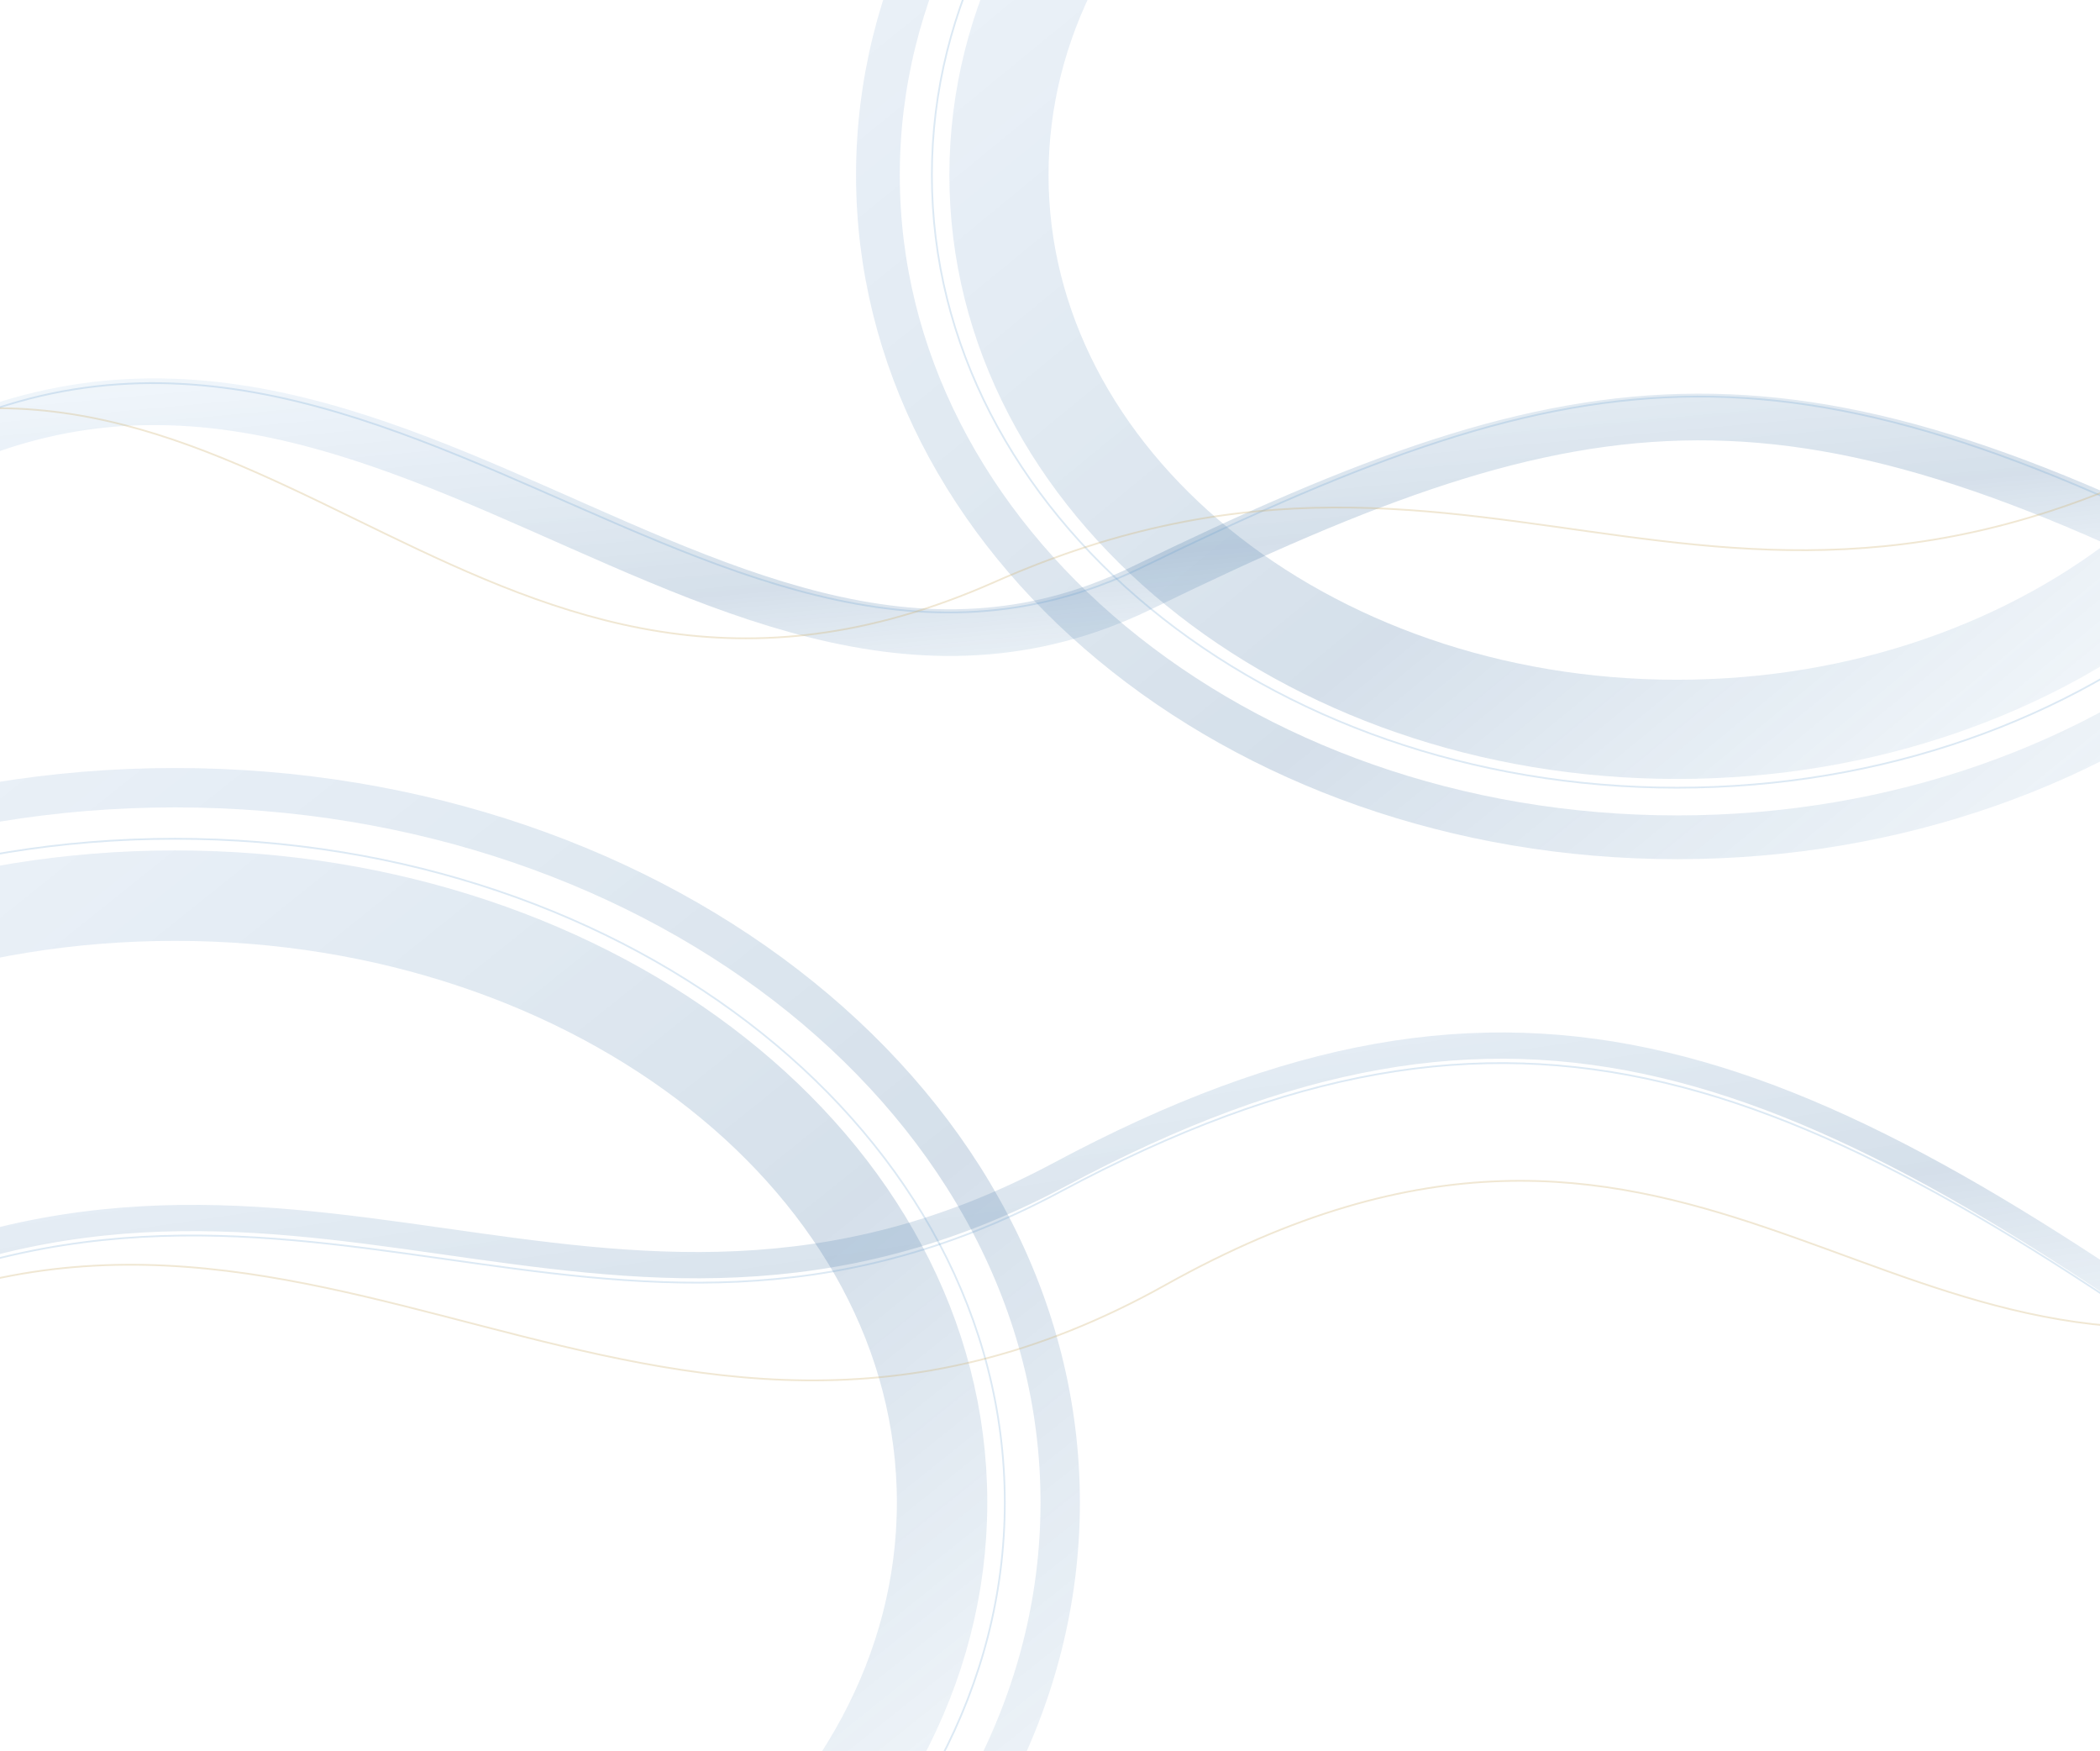
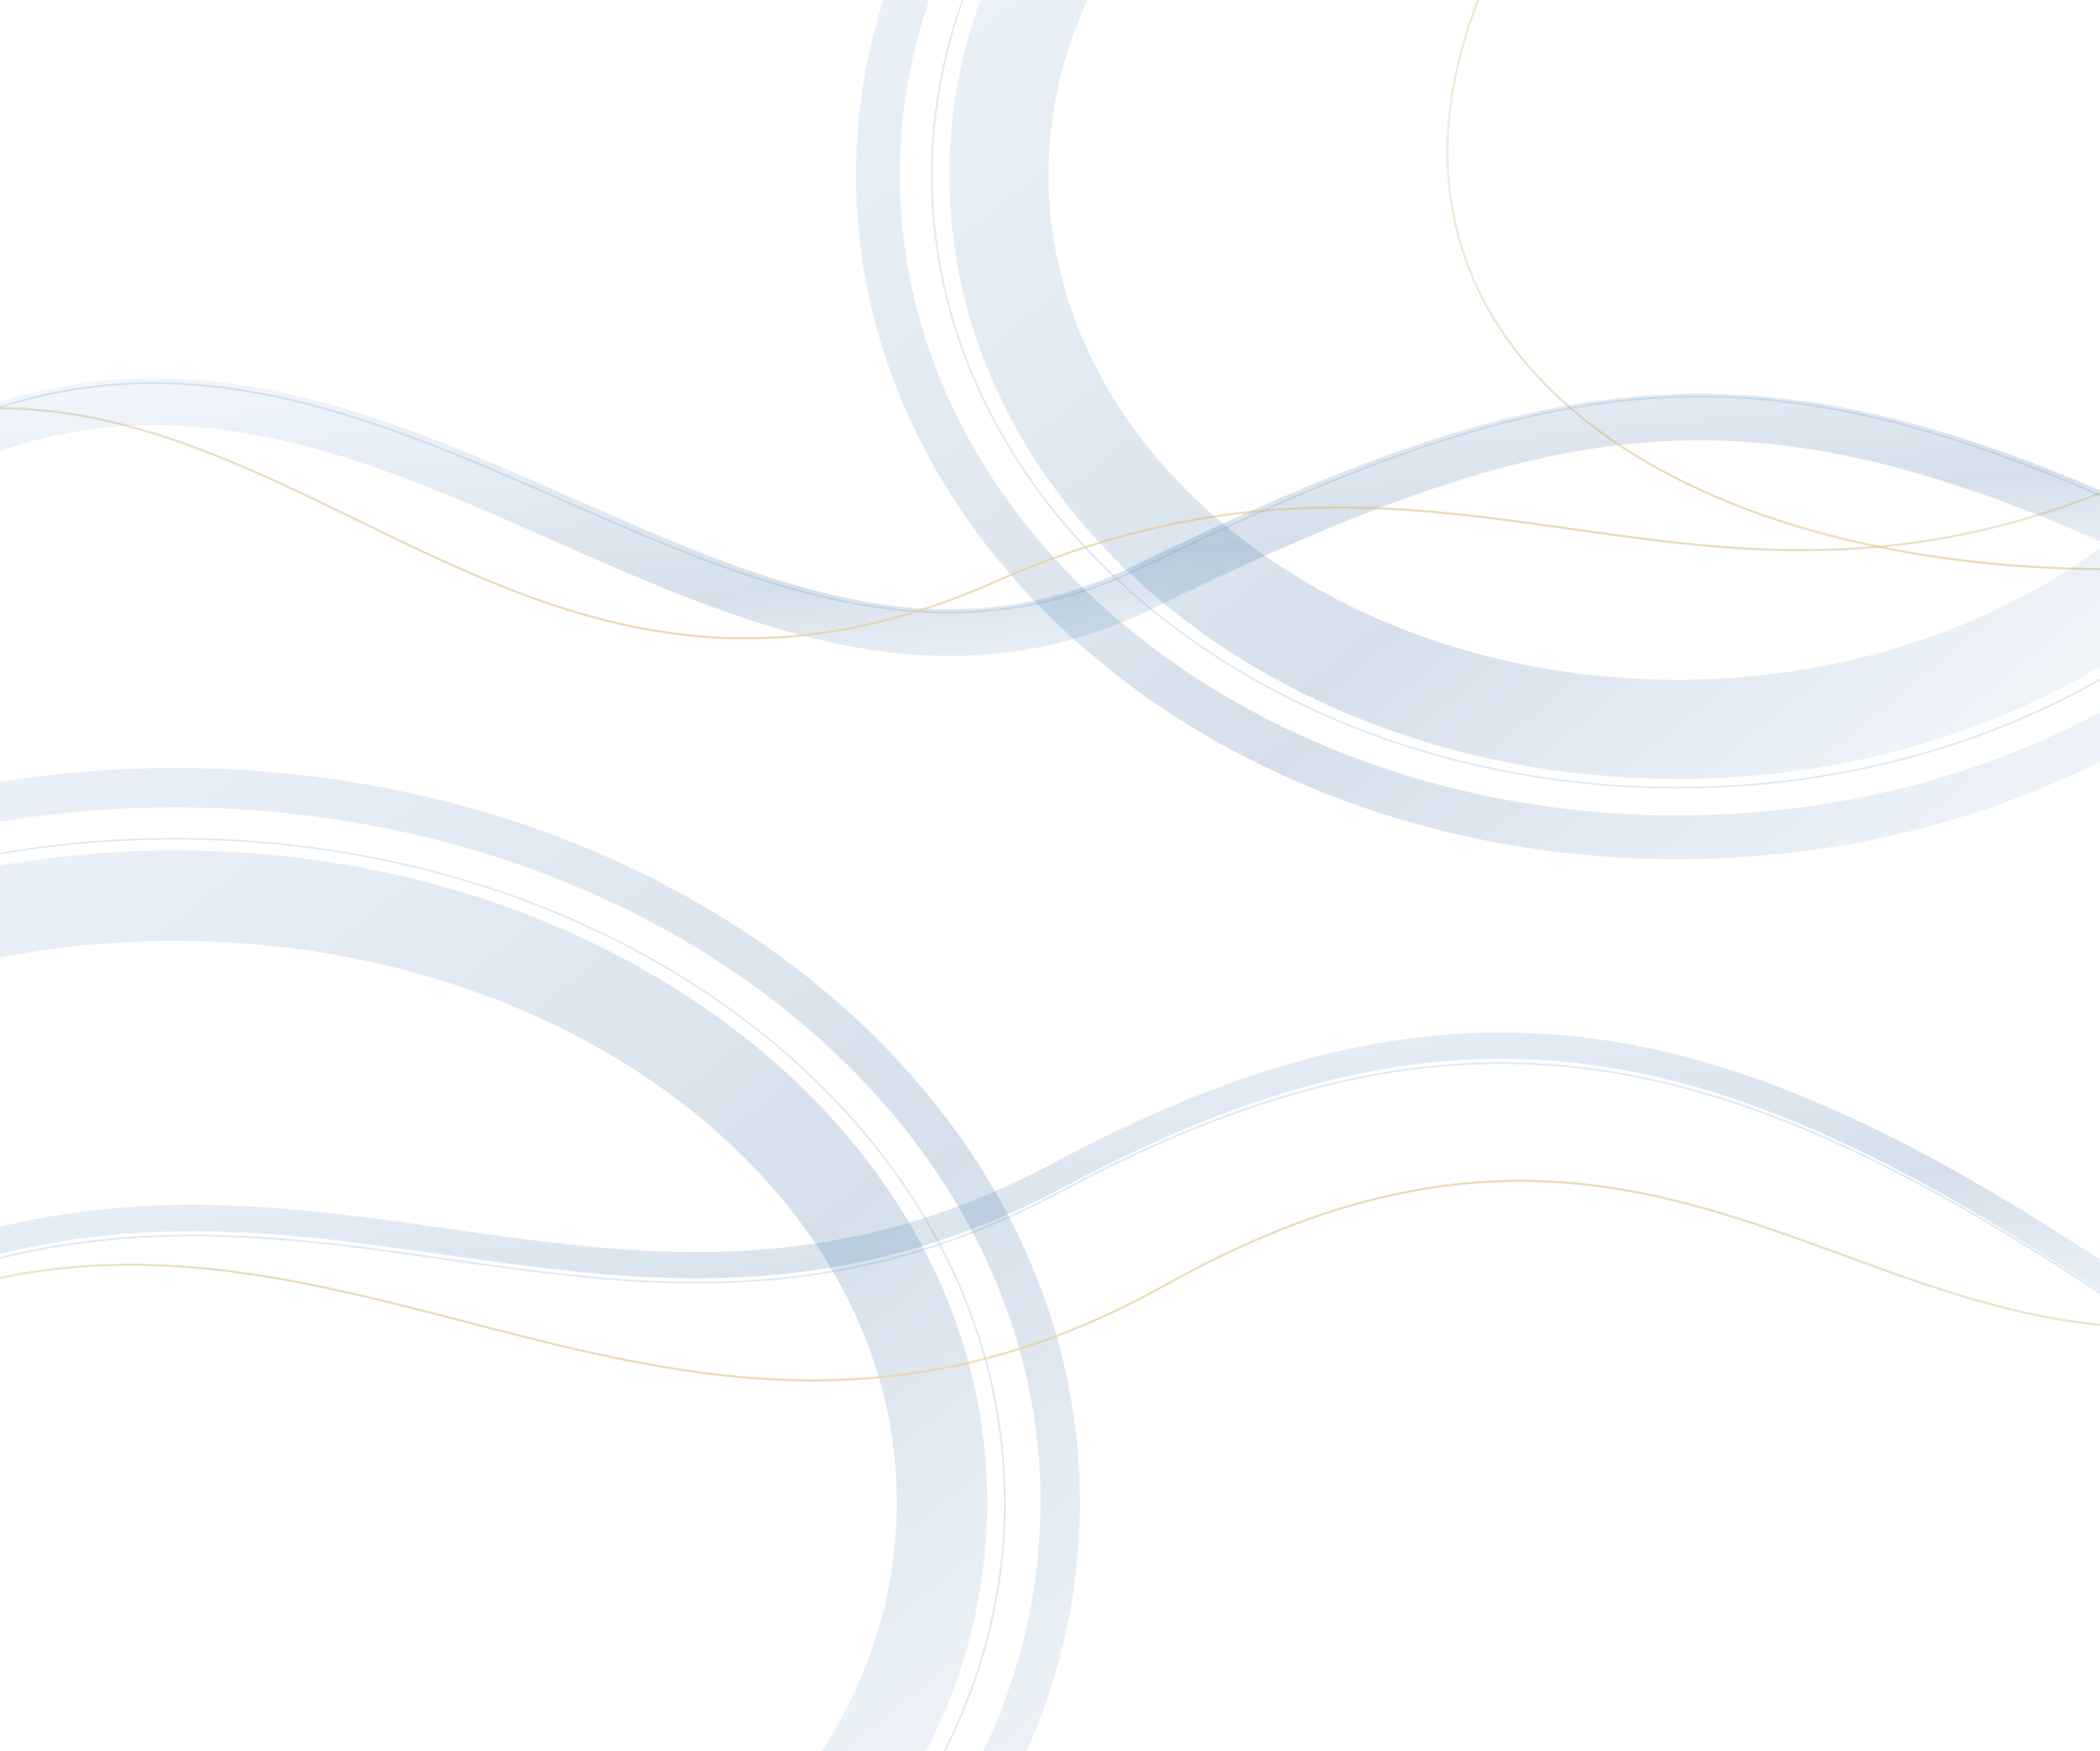
<svg xmlns="http://www.w3.org/2000/svg" viewBox="0 0 1440 1200" fill="none">
  <defs>
    <linearGradient id="ribbon" x2="1" y2="1">
      <stop stop-color="#83b4e0" stop-opacity=".12" />
      <stop offset=".6" stop-color="#2b6197" stop-opacity=".2" />
      <stop offset="1" stop-color="#5c99c9" stop-opacity=".04" />
+     </linearGradient>
+     <linearGradient id="gold-line" x2="1" y2="0">
+       <stop stop-color="#b78c3c" stop-opacity=".25" />
+       <stop offset=".45" stop-color="#ead295" stop-opacity=".95" />
+       <stop offset="1" stop-color="#b78c3c" stop-opacity=".25" />
    </linearGradient>
  </defs>
  <g stroke="url(#ribbon)">
    <ellipse cx="1150" cy="120" rx="465" ry="380" stroke-width="68" />
    <ellipse cx="1150" cy="120" rx="548" ry="454" stroke-width="30" />
    <ellipse cx="120" cy="1030" rx="526" ry="416" stroke-width="62" />
    <ellipse cx="120" cy="1030" rx="607" ry="490" stroke-width="27" />
    <path stroke-width="32" d="M-130 364C221 90 475 553 783 403S1228 236 1570 417" />
    <path stroke-width="18" d="M-130 901C197 726 411 974 727 805S1234 721 1570 965" />
  </g>
  <g stroke="#619ad0" stroke-opacity=".22" stroke-width="1.2">
    <ellipse cx="1150" cy="120" rx="511" ry="420" />
    <ellipse cx="120" cy="1030" rx="569" ry="455" />
    <path d="M-130 350C221 79 475 539 783 389S1228 222 1570 403" />
    <path d="M-130 913C197 738 411 986 727 817S1234 733 1570 977" />
  </g>
-   <g stroke="#d0b276" stroke-opacity=".32" stroke-width="1.2">
+   <g stroke="url(#gold-line)" stroke-opacity=".75" stroke-width="1.4">
    <path d="M-120 302C183 189 334 553 682 399S1189 512 1570 271" />
    <path d="M-120 920C213 744 443 1080 799 881S1285 969 1570 899" />
+     <path d="M1090-130C819 218 1157 436 1570 382" />
  </g>
</svg>
